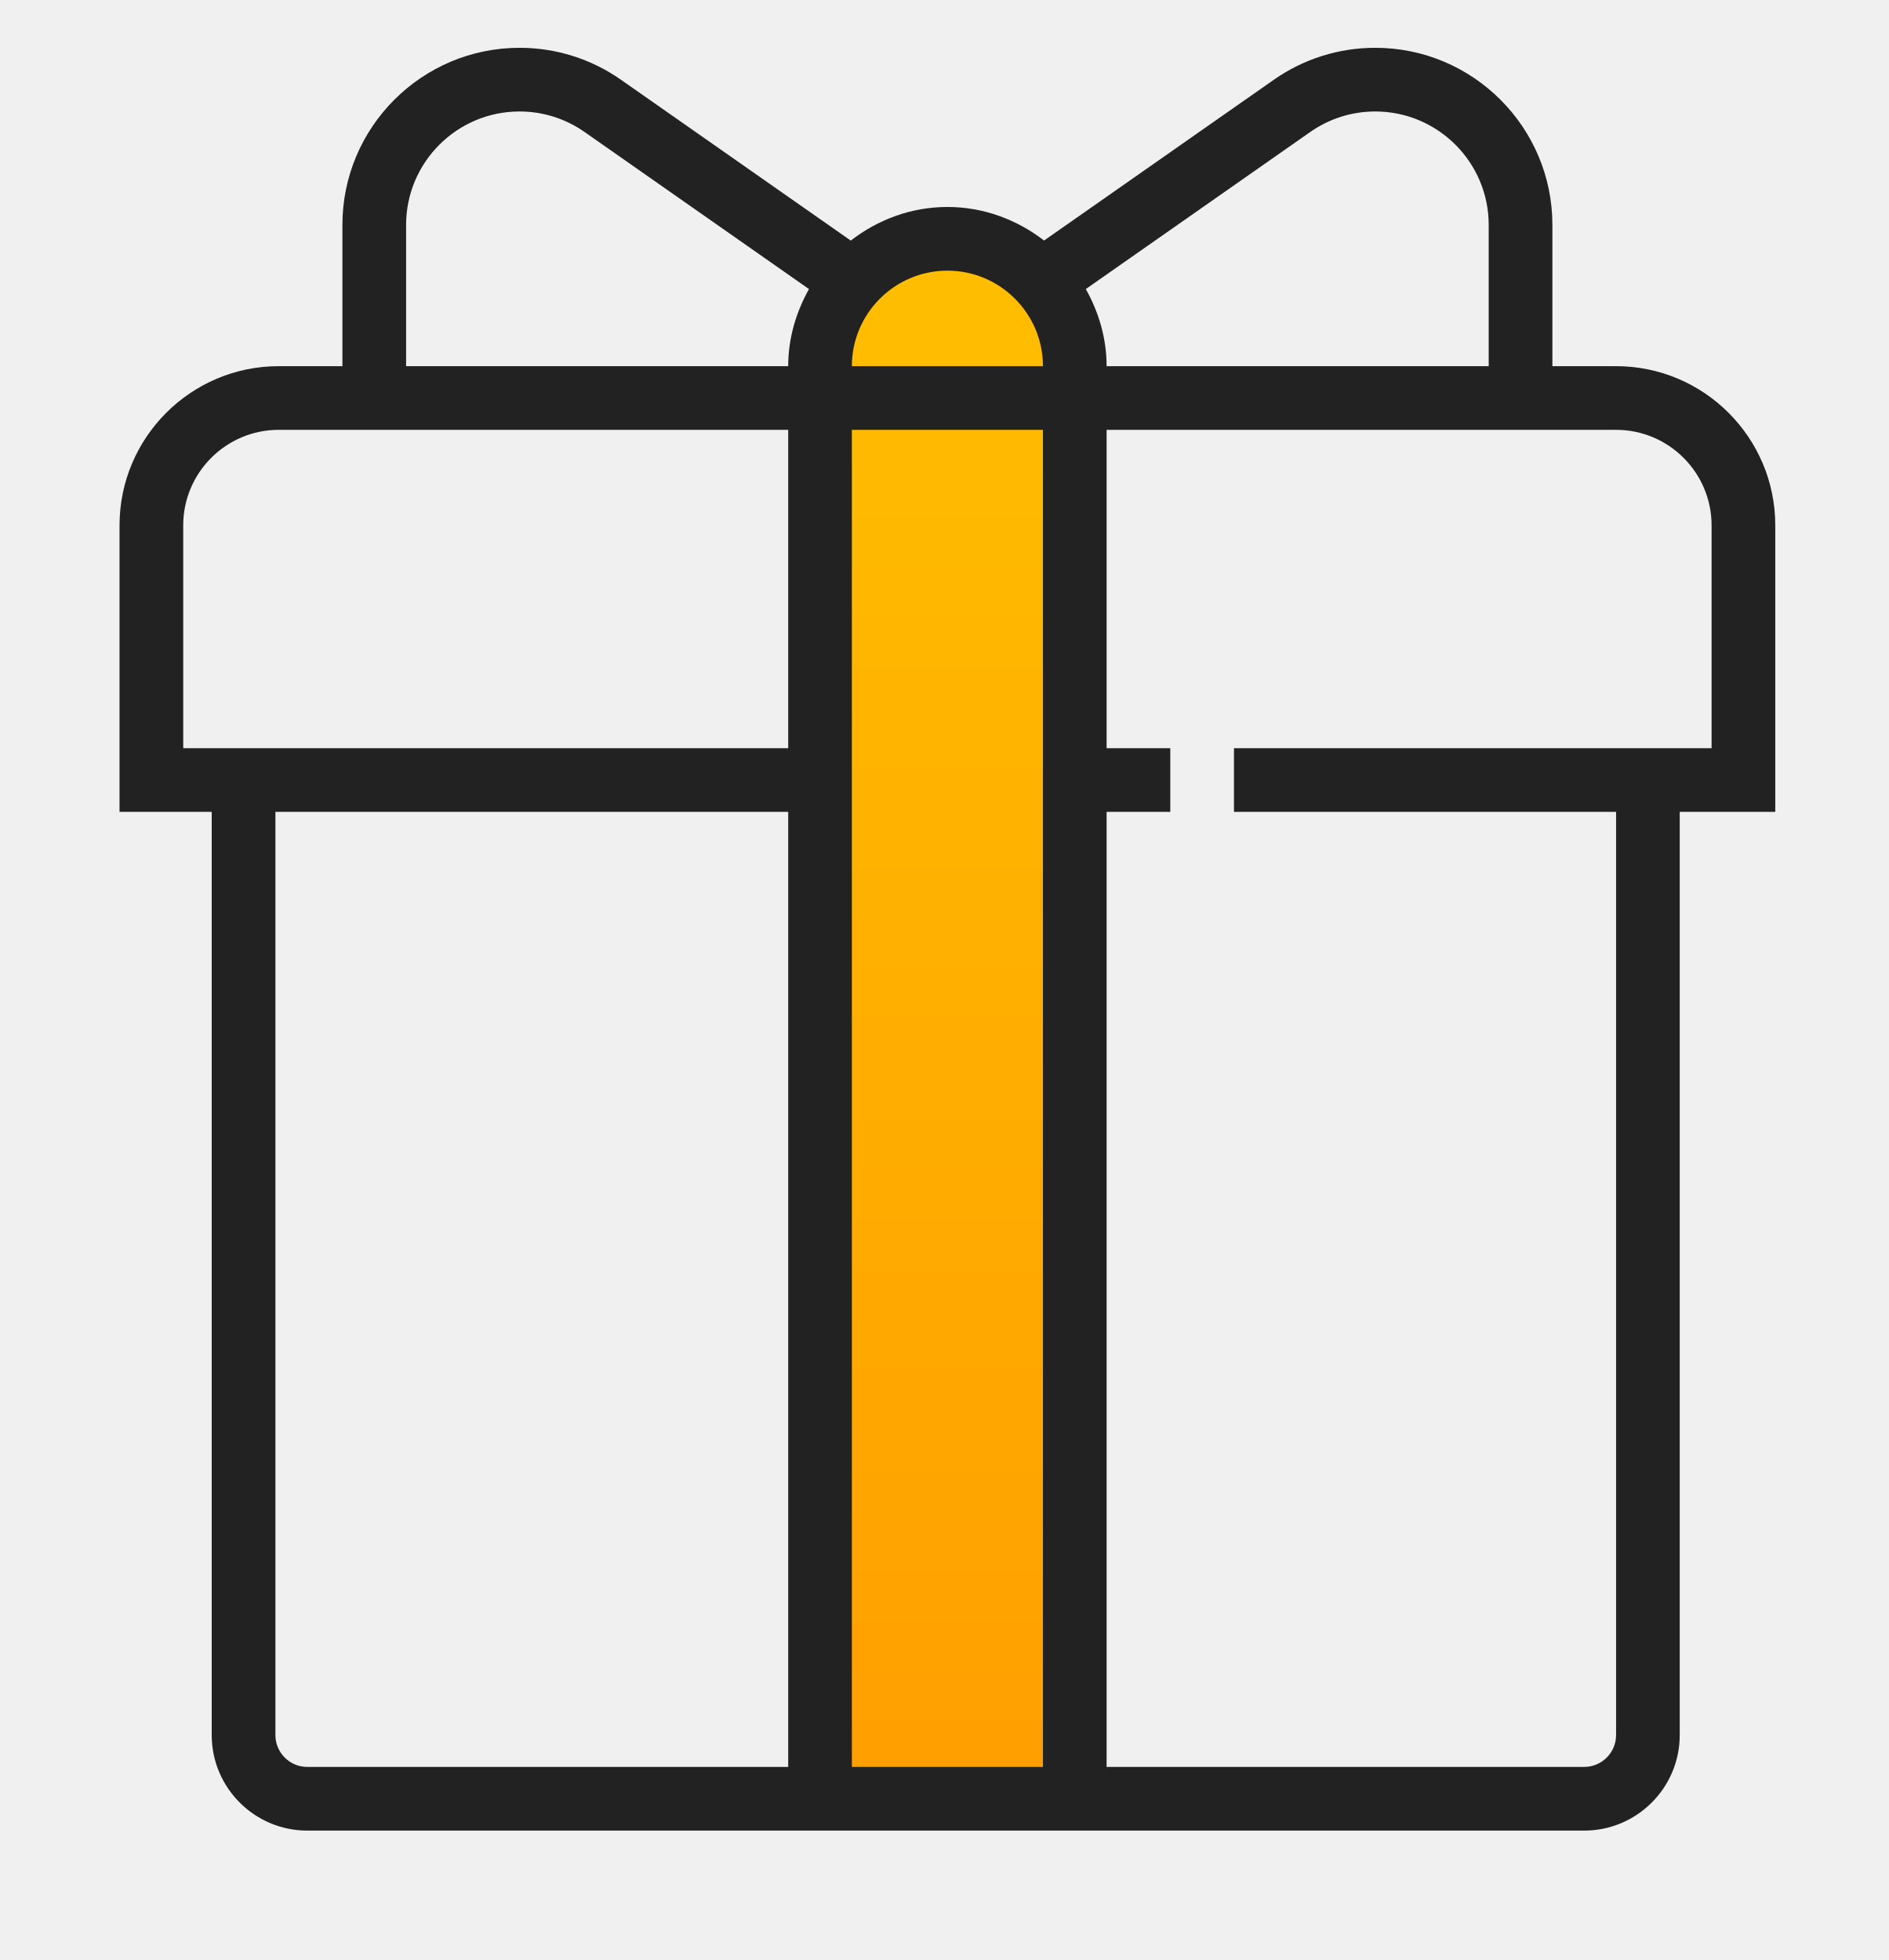
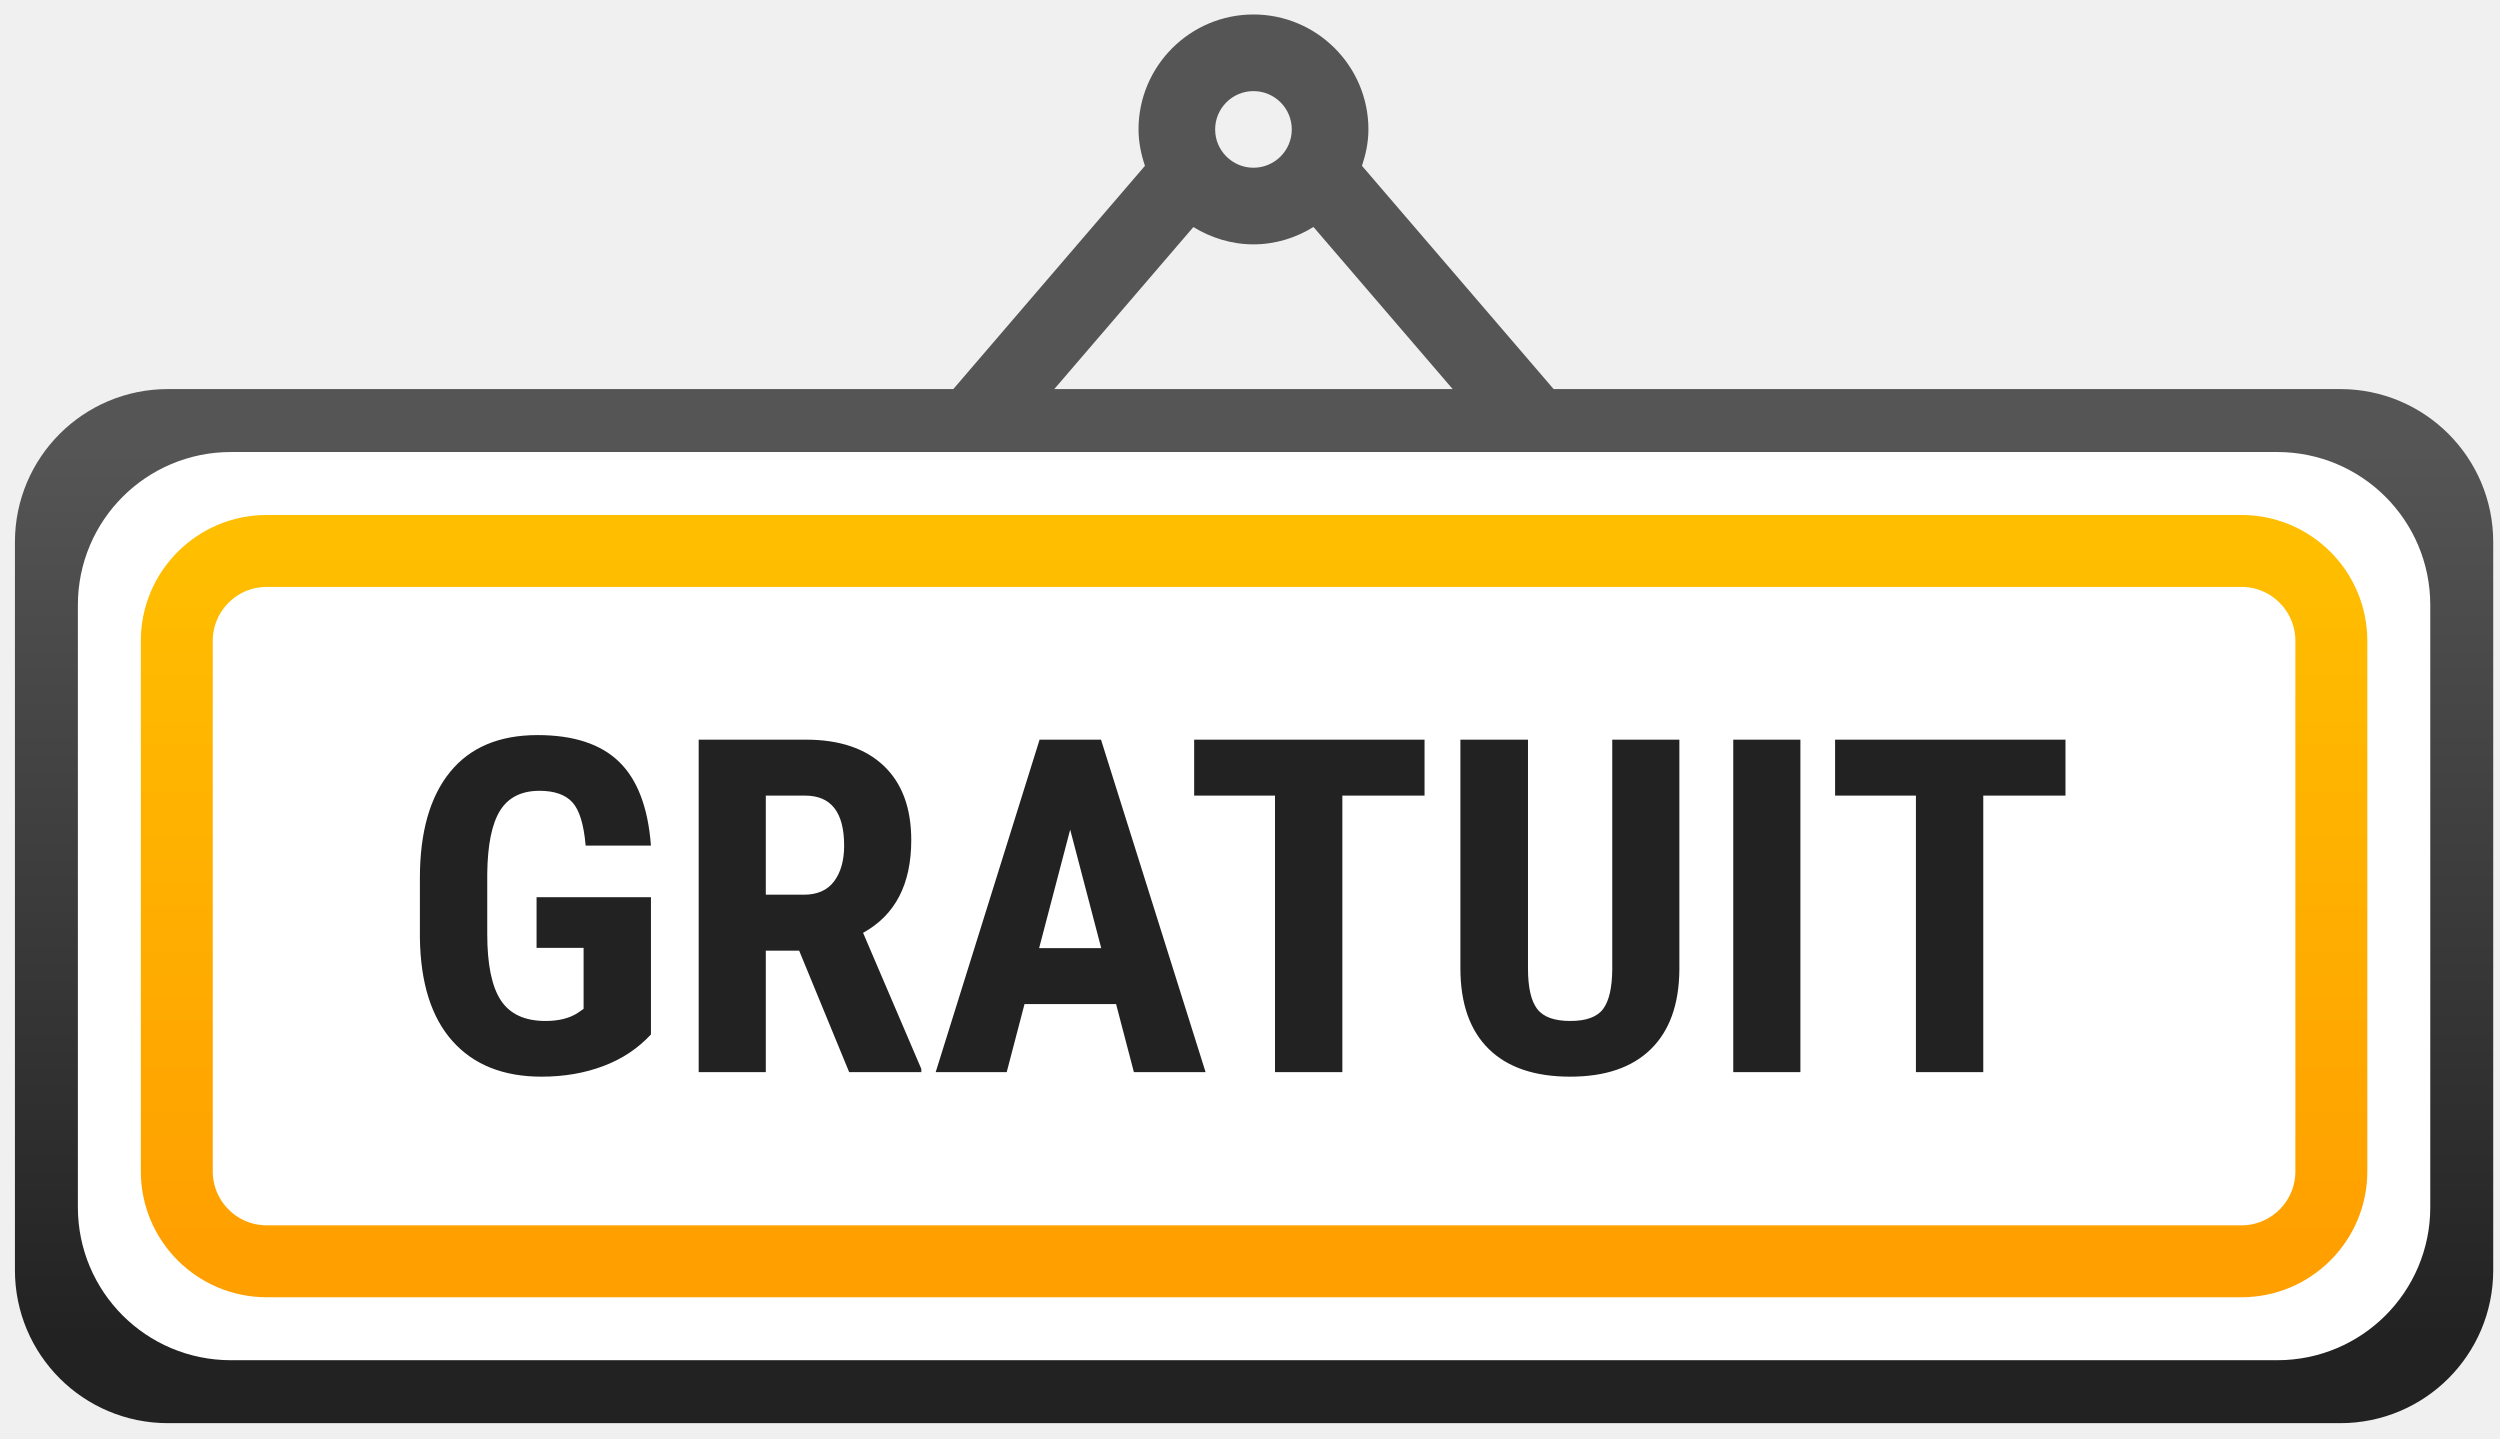
- <svg xmlns="http://www.w3.org/2000/svg" width="79px" height="82px" viewBox="0 0 79 82" version="1.1">
+ <svg xmlns="http://www.w3.org/2000/svg" xmlns:xlink="http://www.w3.org/1999/xlink" width="139px" height="80px" viewBox="0 0 139 80" version="1.1">
  <defs>
-     <linearGradient x1="68.643%" y1="0%" x2="68.643%" y2="100%" id="linearGradient-1">
+     <linearGradient x1="50%" y1="0%" x2="50%" y2="97.464%" id="linearGradient-1">
+       <stop stop-color="#555555" offset="0%" />
+       <stop stop-color="#222222" offset="100%" />
+     </linearGradient>
+     <linearGradient x1="68.643%" y1="0%" x2="68.643%" y2="100%" id="linearGradient-2">
      <stop stop-color="#FFBE00" offset="0%" />
      <stop stop-color="#FF9F00" offset="100%" />
    </linearGradient>
+     <rect id="path-3" x="0.137" y="28.5" width="123.793" height="43.495" rx="5" />
  </defs>
  <g id="SCO" stroke="none" stroke-width="1" fill="none" fill-rule="evenodd">
-     <g id="Home-Sco-V2" transform="translate(-1064, -689)">
-       <g id="0---INFOS" transform="translate(165, 691)">
-         <g id="3" transform="translate(765, 0)">
-           <g id="Group-5" transform="translate(139, 0)">
-             <path d="M34.629,7.991 C31.687,7.991 29.302,10.377 29.302,13.319 L29.302,73.254 L39.957,73.254 L39.957,13.319 C39.957,10.377 37.571,7.991 34.629,7.991" id="Fill-1" fill="url(#linearGradient-1)" fill-rule="nonzero" />
-             <path d="M66.594,29.302 L46.616,29.302 L46.616,31.965 L62.599,31.965 L62.599,70.59 C62.599,71.324 62.001,71.922 61.267,71.922 L41.288,71.922 L41.288,31.965 L43.952,31.965 L43.952,29.302 L41.288,29.302 L41.288,15.983 L62.599,15.983 C64.802,15.983 66.594,17.775 66.594,19.978 L66.594,29.302 Z M49.806,3.522 C50.609,2.961 51.549,2.664 52.527,2.664 C55.143,2.664 57.271,4.792 57.271,7.408 L57.271,13.319 L41.288,13.319 C41.288,12.143 40.956,11.053 40.419,10.093 L49.806,3.522 Z M30.633,13.319 C30.633,11.116 32.426,9.323 34.629,9.323 C36.832,9.323 38.625,11.116 38.625,13.319 L30.633,13.319 Z M30.633,71.922 L38.625,71.922 L38.625,15.983 L30.633,15.983 L30.633,71.922 Z M27.97,13.319 L11.987,13.319 L11.987,7.408 C11.987,4.792 14.115,2.664 16.731,2.664 C17.709,2.664 18.649,2.961 19.452,3.522 L28.839,10.093 C28.303,11.053 27.97,12.143 27.97,13.319 Z M27.97,29.302 L2.664,29.302 L2.664,19.978 C2.664,17.775 4.456,15.983 6.659,15.983 L27.97,15.983 L27.97,29.302 Z M27.97,71.922 L7.851,71.922 C7.118,71.922 6.52,71.324 6.52,70.59 L6.52,31.965 L27.97,31.965 L27.97,71.922 Z M62.599,13.319 L59.935,13.319 L59.935,7.408 C59.935,3.323 56.612,0 52.527,0 C51.001,0 49.53,0.463 48.28,1.339 L38.673,8.063 C37.547,7.196 36.155,6.659 34.629,6.659 C33.103,6.659 31.711,7.196 30.587,8.065 L20.98,1.34 C19.728,0.463 18.258,0 16.731,0 C12.646,0 9.323,3.323 9.323,7.408 L9.323,13.319 L6.659,13.319 C2.987,13.319 0,16.306 0,19.978 L0,31.965 L3.856,31.965 L3.856,70.59 C3.856,72.793 5.649,74.586 7.851,74.586 L61.267,74.586 C63.47,74.586 65.262,72.793 65.262,70.59 L65.262,31.965 L69.258,31.965 L69.258,19.978 C69.258,16.306 66.271,13.319 62.599,13.319 Z" id="Fill-3" fill="#222222" />
-           </g>
+     <g id="Home-Sco-V2" transform="translate(-1031, -686)">
+       <g id="icon-gratuit" transform="translate(1038.693, 686.1328)">
+         <path d="M87.049,31.238 L68.033,9.087 C68.246,8.448 68.391,7.775 68.391,7.063 C68.391,3.539 65.523,0.672 62,0.672 C58.476,0.672 55.609,3.539 55.609,7.063 C55.609,7.775 55.753,8.448 55.966,9.087 L36.947,31.243 C36.184,32.133 36.286,33.48 37.177,34.242 C37.581,34.587 38.071,34.758 38.566,34.758 C39.166,34.758 39.759,34.506 40.18,34.016 L58.659,12.491 C59.635,13.088 60.773,13.454 62,13.454 C63.227,13.454 64.364,13.088 65.336,12.487 L83.819,34.012 C84.241,34.506 84.833,34.758 85.434,34.758 C85.924,34.758 86.418,34.587 86.819,34.242 C87.713,33.48 87.82,32.133 87.049,31.238 Z M59.869,7.063 C59.869,5.887 60.824,4.933 62,4.933 C63.176,4.933 64.13,5.887 64.13,7.063 C64.13,8.239 63.176,9.193 62,9.193 C60.824,9.193 59.869,8.239 59.869,7.063 Z" id="Shape" fill="#555555" fill-rule="nonzero" />
+         <g id="Rectangle-7" fill-rule="nonzero">
+           <use fill="#FFFFFF" xlink:href="#path-3" />
+           <rect stroke="url(#linearGradient-1)" stroke-width="7" x="-3.363" y="25" width="130.793" height="50.495" rx="5" />
+           <use stroke="#FFFFFF" stroke-width="7" xlink:href="#path-3" />
+           <rect stroke="url(#linearGradient-2)" stroke-width="4" stroke-linejoin="square" x="2.137" y="30.5" width="119.793" height="39.495" rx="5" />
        </g>
+         <path d="M28.5,57.382 C27.781,58.16 26.899,58.747 25.853,59.14 C24.808,59.534 23.663,59.73 22.419,59.73 C20.295,59.73 18.645,59.072 17.468,57.756 C16.292,56.44 15.687,54.525 15.653,52.012 L15.653,48.686 C15.653,46.138 16.209,44.177 17.322,42.801 C18.435,41.426 20.058,40.738 22.191,40.738 C24.197,40.738 25.709,41.233 26.729,42.224 C27.749,43.214 28.34,44.767 28.5,46.883 L24.869,46.883 C24.768,45.706 24.522,44.904 24.133,44.477 C23.744,44.05 23.134,43.836 22.305,43.836 C21.298,43.836 20.566,44.204 20.109,44.94 C19.652,45.677 19.415,46.849 19.398,48.457 L19.398,51.809 C19.398,53.493 19.65,54.718 20.153,55.484 C20.657,56.25 21.484,56.633 22.635,56.633 C23.371,56.633 23.968,56.485 24.425,56.188 L24.755,55.96 L24.755,52.57 L22.14,52.57 L22.14,49.752 L28.5,49.752 L28.5,57.382 Z M36.74,52.723 L34.886,52.723 L34.886,59.477 L31.154,59.477 L31.154,40.992 L37.108,40.992 C38.978,40.992 40.423,41.477 41.443,42.446 C42.463,43.415 42.973,44.792 42.973,46.578 C42.973,49.033 42.08,50.751 40.294,51.732 L43.532,59.299 L43.532,59.477 L39.52,59.477 L36.74,52.723 Z M34.886,49.612 L37.006,49.612 C37.751,49.612 38.31,49.365 38.682,48.87 C39.054,48.375 39.241,47.712 39.241,46.883 C39.241,45.029 38.517,44.103 37.07,44.103 L34.886,44.103 L34.886,49.612 Z M54.361,55.693 L49.27,55.693 L48.28,59.477 L44.331,59.477 L50.108,40.992 L53.523,40.992 L59.337,59.477 L55.351,59.477 L54.361,55.693 Z M50.082,52.583 L53.535,52.583 L51.809,45.994 L50.082,52.583 Z M71.512,44.103 L66.942,44.103 L66.942,59.477 L63.197,59.477 L63.197,44.103 L58.702,44.103 L58.702,40.992 L71.512,40.992 L71.512,44.103 Z M85.68,40.992 L85.68,53.789 C85.663,55.71 85.134,57.181 84.093,58.201 C83.052,59.221 81.558,59.73 79.612,59.73 C77.631,59.73 76.118,59.214 75.073,58.182 C74.028,57.149 73.505,55.655 73.505,53.7 L73.505,40.992 L77.263,40.992 L77.263,53.713 C77.263,54.762 77.432,55.511 77.771,55.96 C78.109,56.409 78.723,56.633 79.612,56.633 C80.5,56.633 81.11,56.411 81.44,55.966 C81.77,55.522 81.939,54.792 81.948,53.776 L81.948,40.992 L85.68,40.992 Z M92.409,59.477 L88.676,59.477 L88.676,40.992 L92.409,40.992 L92.409,59.477 Z M107.148,44.103 L102.577,44.103 L102.577,59.477 L98.832,59.477 L98.832,44.103 L94.338,44.103 L94.338,40.992 L107.148,40.992 L107.148,44.103 Z" id="GRATUIT" fill="#222222" />
      </g>
    </g>
  </g>
</svg>
